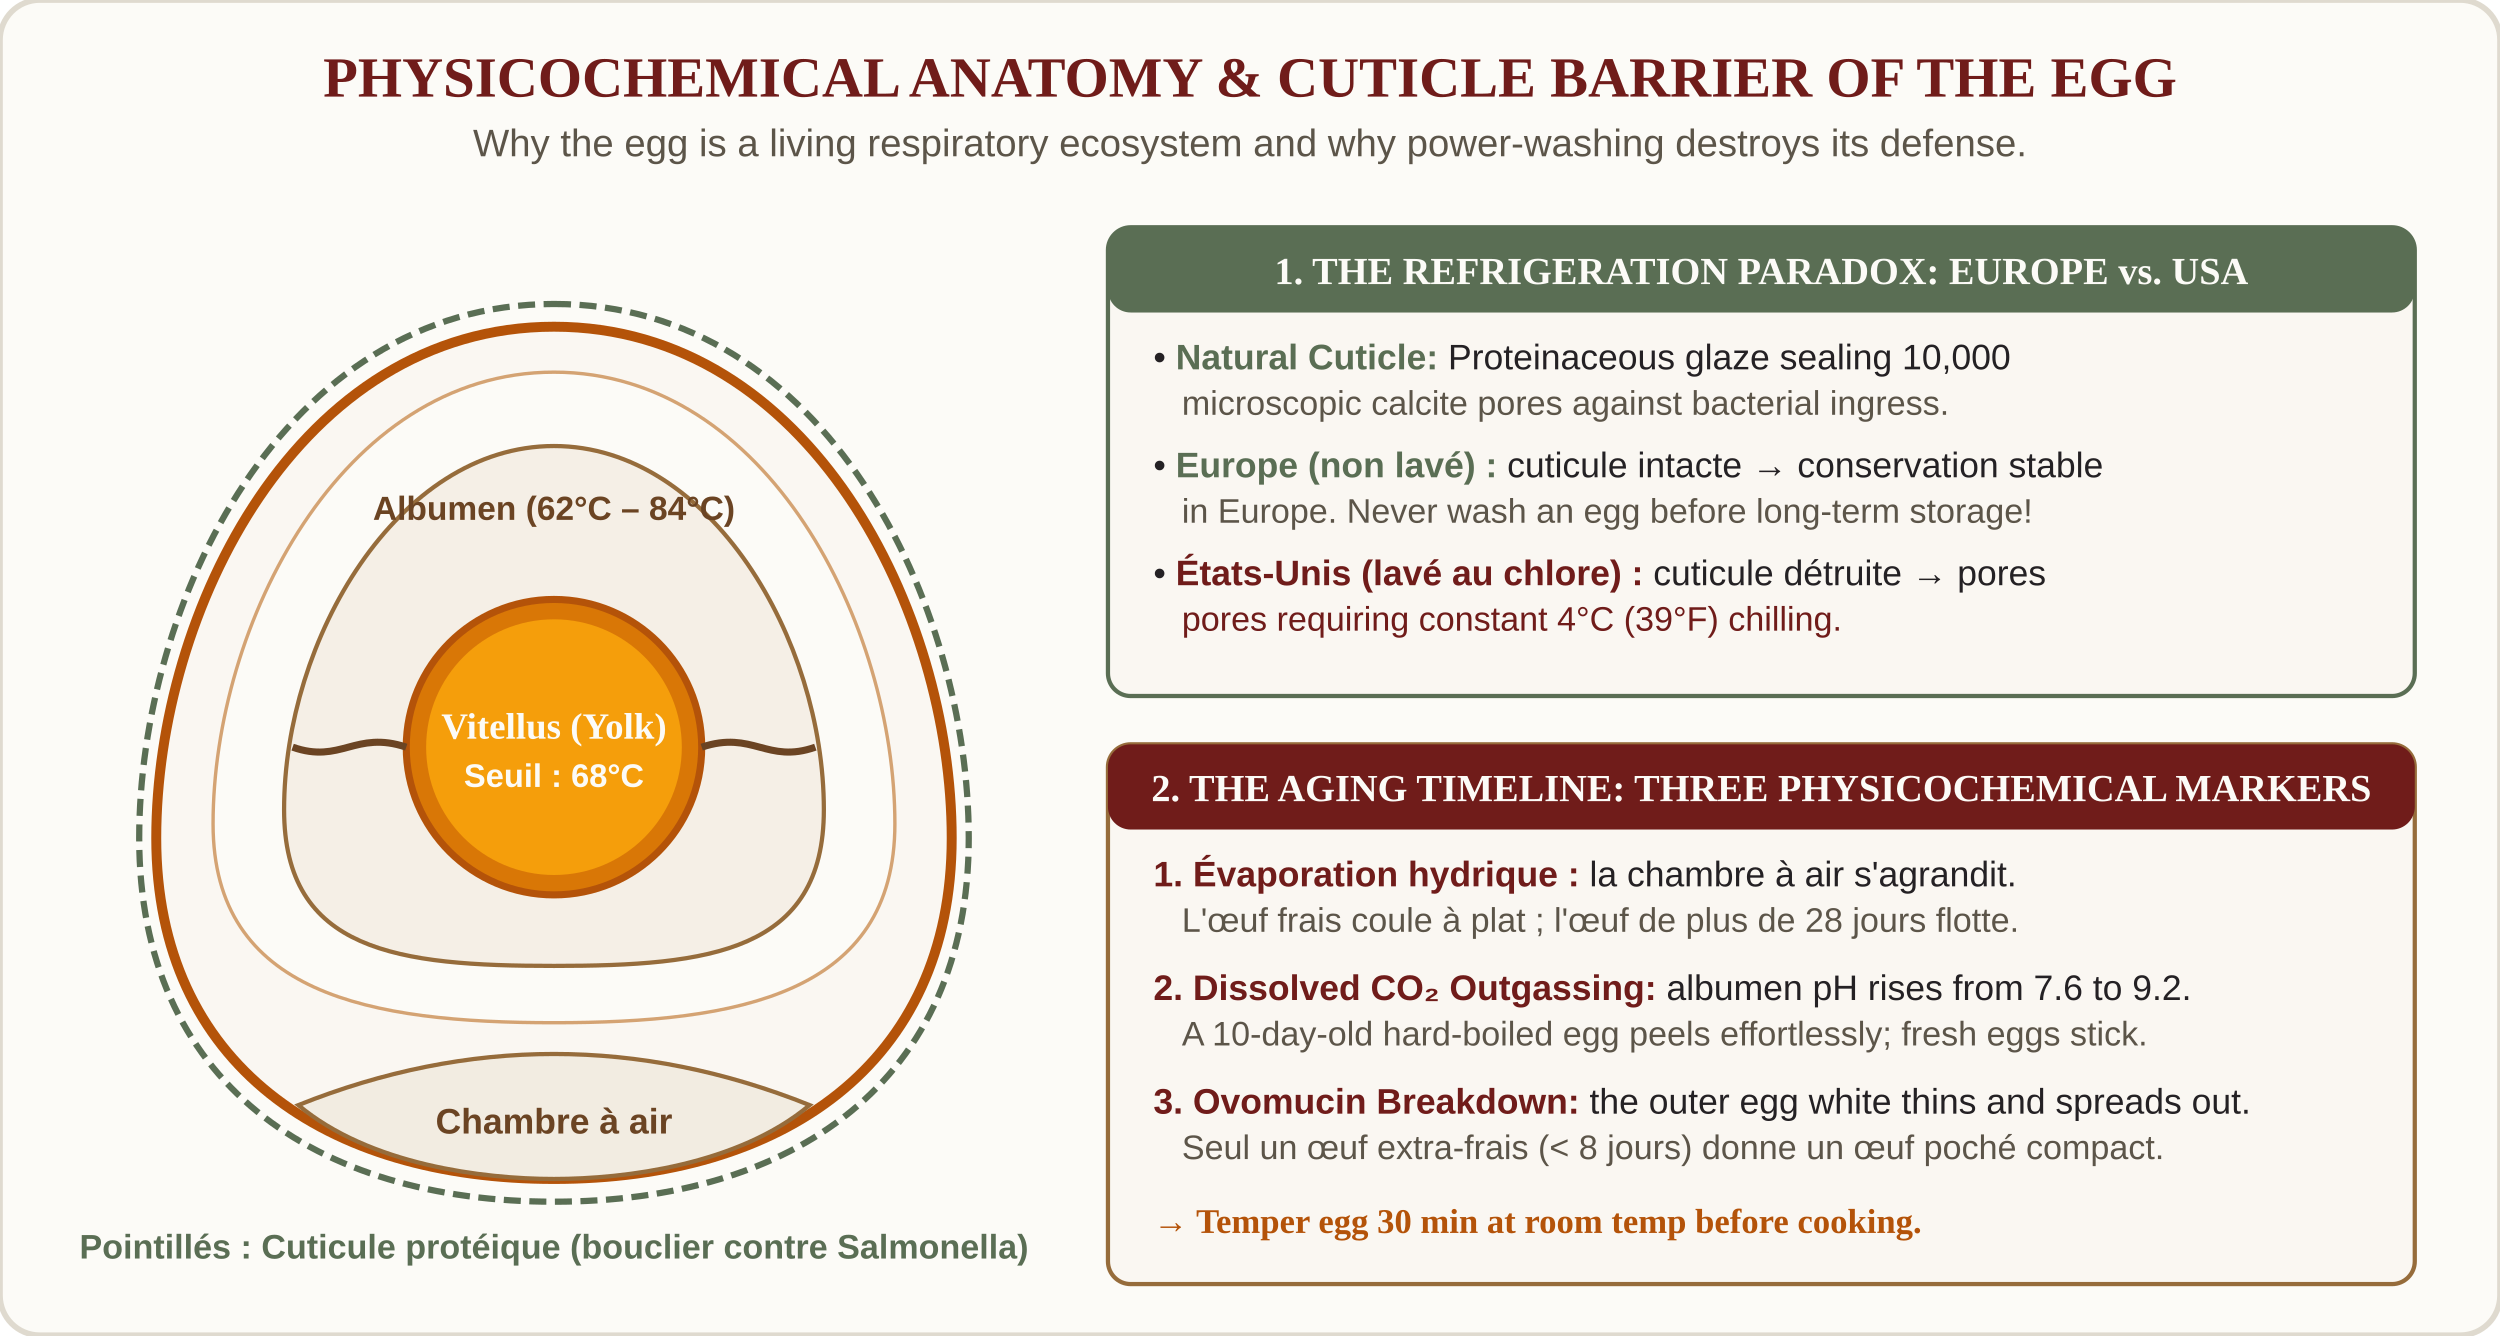
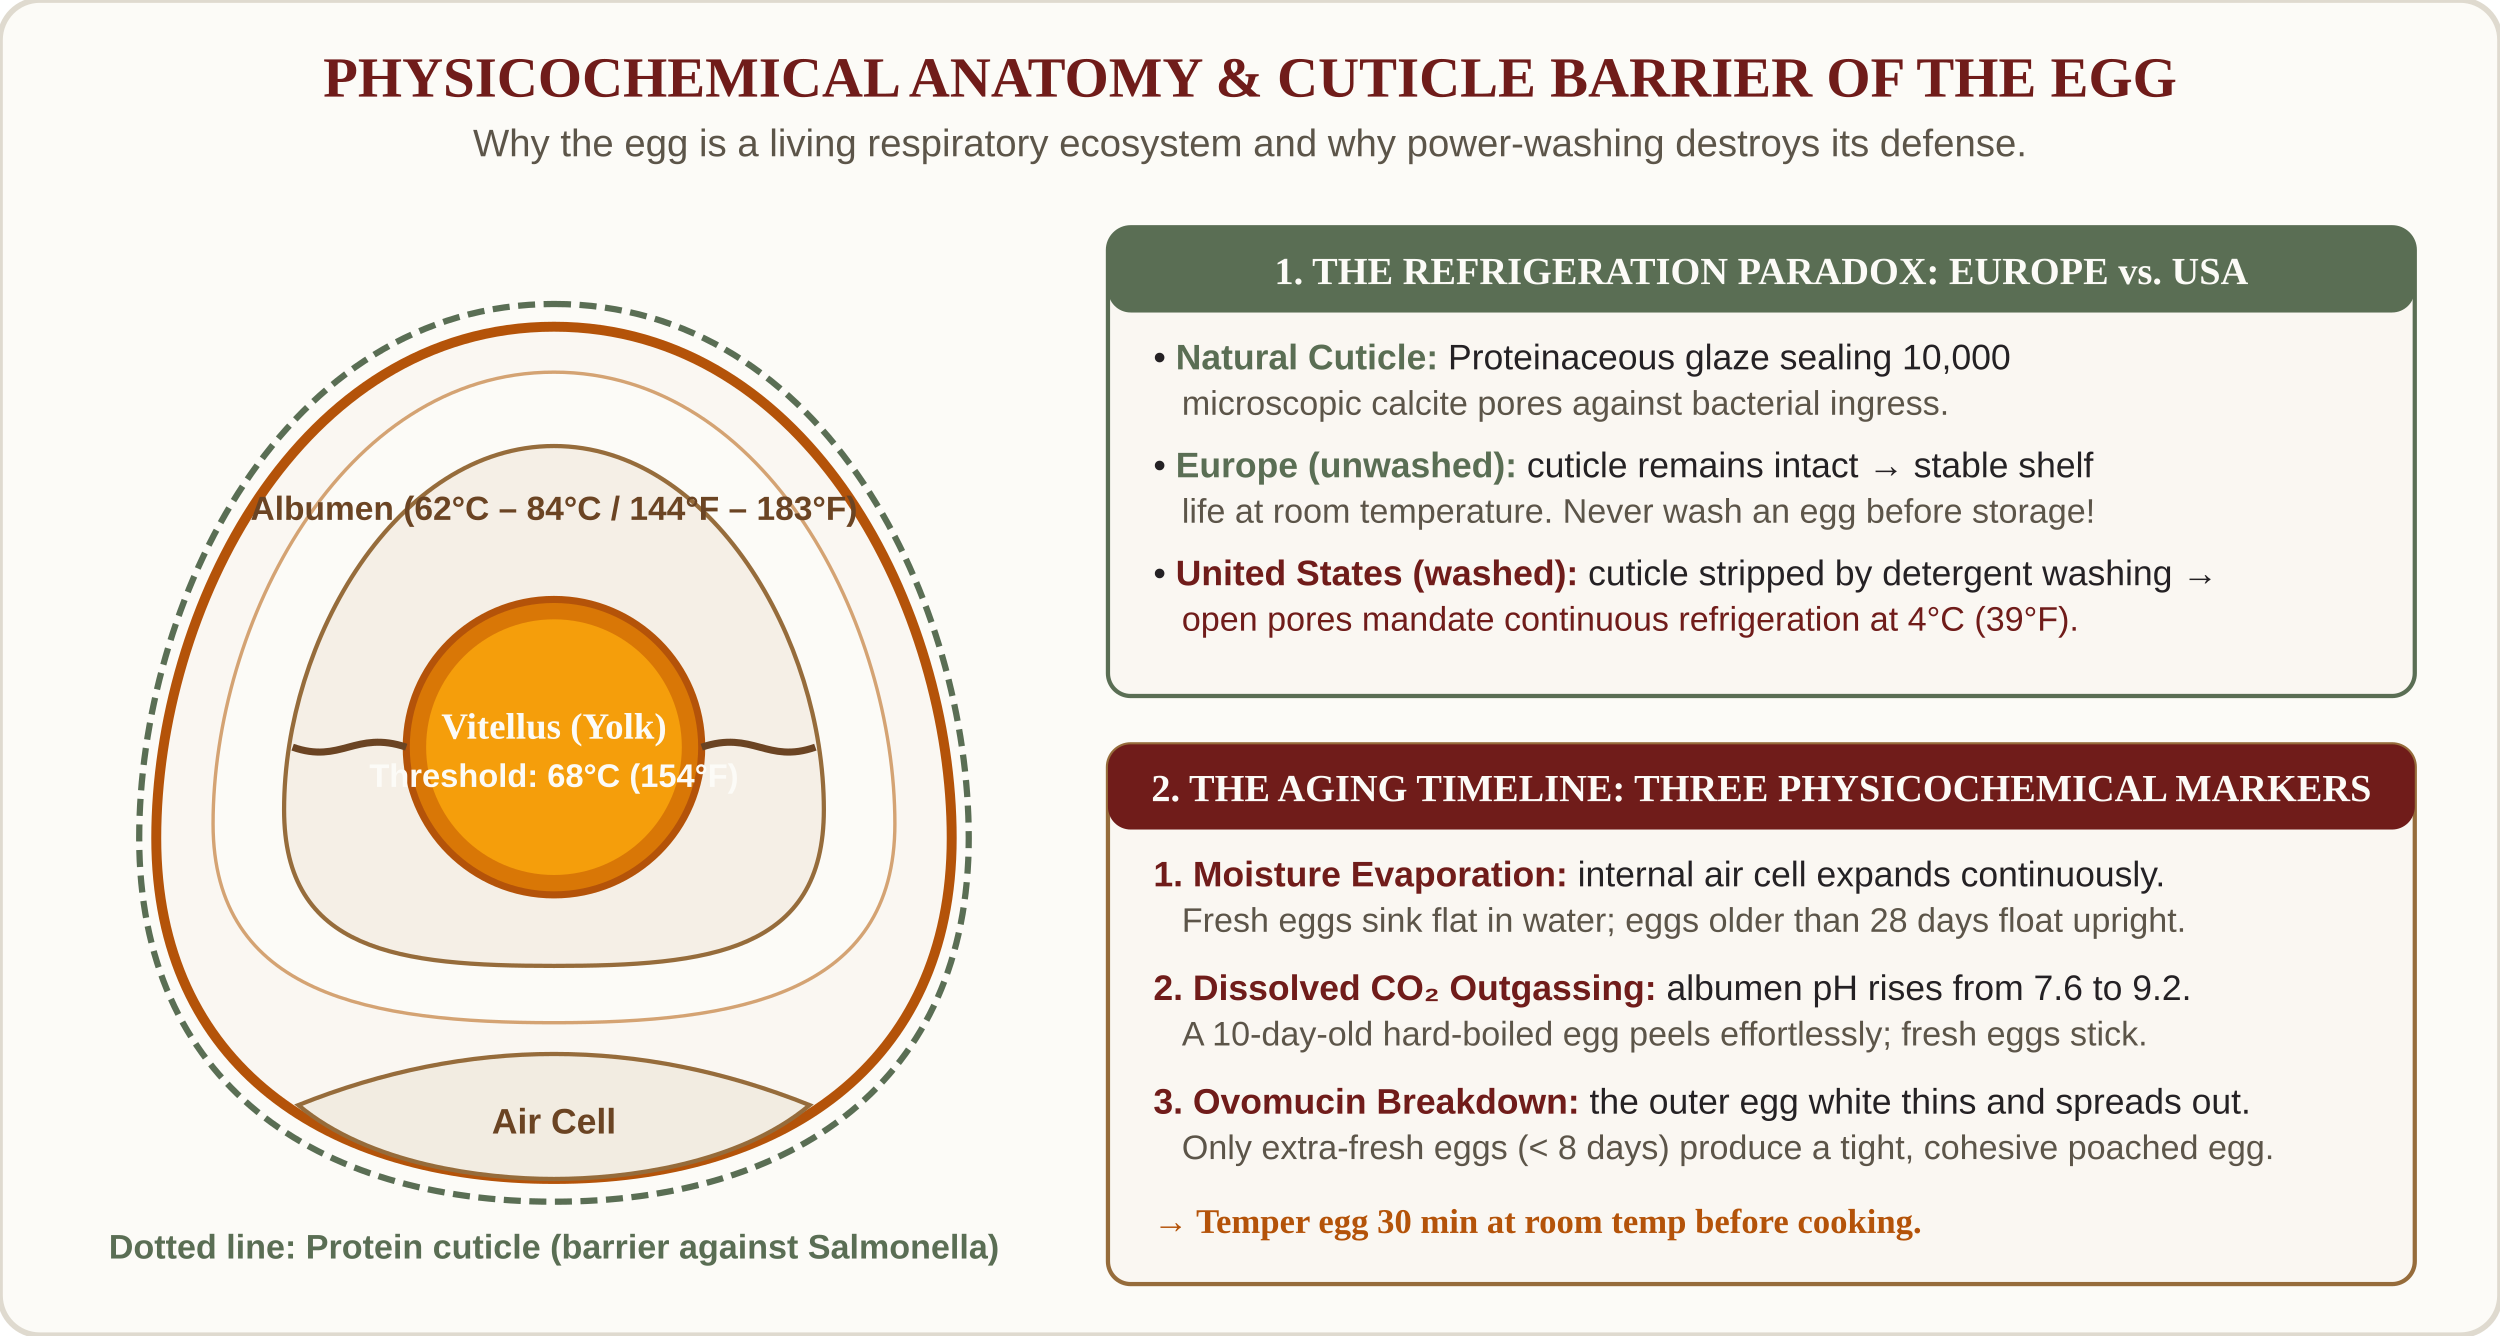
<svg xmlns="http://www.w3.org/2000/svg" viewBox="0 0 880 470" width="100%" height="100%">
  <rect width="880" height="470" rx="14" fill="#FCFBF7" stroke="#DFDACF" stroke-width="2" />
  <text x="440" y="34" font-family="Liberation Serif, Georgia, serif" font-size="20" font-weight="bold" fill="#701C1A" text-anchor="middle">PHYSICOCHEMICAL ANATOMY &amp; CUTICLE BARRIER OF THE EGG</text>
  <text x="440" y="55" font-family="Liberation Sans, Arial, sans-serif" font-size="13.5" fill="#5C5549" text-anchor="middle">Why the egg is a living respiratory ecosystem and why power-washing destroys its defense.</text>
  <g transform="translate(55, 95)">
    <path d="M 140 12 C 236 12 286 118 286 200 C 286 286 224 328 140 328 C 56 328 -6 286 -6 200 C -6 118 44 12 140 12 Z" fill="none" stroke="#5A6E54" stroke-width="2.2" stroke-dasharray="6,3" />
    <path d="M 140 20 C 230 20 280 120 280 200 C 280 280 220 320 140 320 C 60 320 0 280 0 200 C 0 120 50 20 140 20 Z" fill="#FAF7F2" stroke="#B45309" stroke-width="3.5" />
    <path d="M 50 294 Q 140 258 230 294 C 205 315 165 320 140 320 C 115 320 75 315 50 294 Z" fill="#F2ECE1" stroke="#966C3B" stroke-width="1.5" />
-     <text x="140" y="304" font-family="Liberation Sans, Arial, sans-serif" font-size="12.5" font-weight="bold" fill="#6B4423" text-anchor="middle">Chambre à air</text>
+     <text x="140" y="304" font-family="Liberation Sans, Arial, sans-serif" font-size="12.5" font-weight="bold" fill="#6B4423" text-anchor="middle">Air Cell</text>
    <path d="M 140 36 C 215 36 260 125 260 195 C 260 255 205 265 140 265 C 75 265 20 255 20 195 C 20 125 65 36 140 36 Z" fill="#FCFBF7" stroke="#D4A373" stroke-width="1.2" />
    <path d="M 140 62 C 195 62 235 130 235 190 C 235 240 195 245 140 245 C 85 245 45 240 45 190 C 45 130 85 62 140 62 Z" fill="#F5EFE6" stroke="#966C3B" stroke-width="1.5" />
-     <text x="140" y="88" font-family="Liberation Sans, Arial, sans-serif" font-size="11.8" font-weight="bold" fill="#6B4423" text-anchor="middle">Albumen (62°C – 84°C)</text>
+     <text x="140" y="88" font-family="Liberation Sans, Arial, sans-serif" font-size="11.8" font-weight="bold" fill="#6B4423" text-anchor="middle">Albumen (62°C – 84°C / 144°F – 183°F)</text>
    <circle cx="140" cy="168" r="52" fill="#D97706" stroke="#B45309" stroke-width="2.5" />
    <circle cx="140" cy="168" r="45" fill="#F59E0B" />
    <text x="140" y="165" font-family="Liberation Serif, Georgia, serif" font-size="13" font-weight="bold" fill="#FCFBF7" text-anchor="middle">Vitellus (Yolk)</text>
-     <text x="140" y="182" font-family="Liberation Sans, Arial, sans-serif" font-size="11.5" font-weight="bold" fill="#FCFBF7" text-anchor="middle">Seuil : 68°C</text>
+     <text x="140" y="182" font-family="Liberation Sans, Arial, sans-serif" font-size="11.5" font-weight="bold" fill="#FCFBF7" text-anchor="middle">Threshold: 68°C (154°F)</text>
    <path d="M 88 168 C 70 162 65 174 48 168" fill="none" stroke="#6B4423" stroke-width="2.5" />
    <path d="M 192 168 C 210 162 215 174 232 168" fill="none" stroke="#6B4423" stroke-width="2.5" />
-     <text x="140" y="348" font-family="Liberation Sans, Arial, sans-serif" font-size="12" font-weight="bold" fill="#5A6E54" text-anchor="middle">Pointillés : Cuticule protéique (bouclier contre Salmonella)</text>
+     <text x="140" y="348" font-family="Liberation Sans, Arial, sans-serif" font-size="12" font-weight="bold" fill="#5A6E54" text-anchor="middle">Dotted line: Protein cuticle (barrier against Salmonella)</text>
  </g>
  <g transform="translate(390, 80)">
    <rect width="460" height="165" rx="8" fill="#FAF7F2" stroke="#5A6E54" stroke-width="1.5" />
    <rect width="460" height="30" rx="8" fill="#5A6E54" />
    <text x="230" y="20" font-family="Liberation Serif, Georgia, serif" font-size="13.5" font-weight="bold" fill="#FCFBF7" text-anchor="middle">1. THE REFRIGERATION PARADOX: EUROPE vs. USA</text>
    <text x="16" y="50" font-family="Liberation Sans, Arial, sans-serif" font-size="12.5" fill="#242124">• <tspan font-weight="bold" fill="#5A6E54">Natural Cuticle:</tspan> Proteinaceous glaze sealing 10,000</text>
    <text x="26" y="66" font-family="Liberation Sans, Arial, sans-serif" font-size="12.0" fill="#5C5549">microscopic calcite pores against bacterial ingress.</text>
-     <text x="16" y="88" font-family="Liberation Sans, Arial, sans-serif" font-size="12.5" fill="#242124">• <tspan font-weight="bold" fill="#5A6E54">Europe (non lavé) :</tspan> cuticule intacte → conservation stable</text>
-     <text x="26" y="104" font-family="Liberation Sans, Arial, sans-serif" font-size="12.0" fill="#5C5549">in Europe. Never wash an egg before long-term storage!</text>
-     <text x="16" y="126" font-family="Liberation Sans, Arial, sans-serif" font-size="12.5" fill="#242124">• <tspan font-weight="bold" fill="#701C1A">États-Unis (lavé au chlore) :</tspan> cuticule détruite → pores</text>
-     <text x="26" y="142" font-family="Liberation Sans, Arial, sans-serif" font-size="12.0" fill="#701C1A">pores requiring constant 4°C (39°F) chilling.</text>
+     <text x="16" y="88" font-family="Liberation Sans, Arial, sans-serif" font-size="12.5" fill="#242124">• <tspan font-weight="bold" fill="#5A6E54">Europe (unwashed):</tspan> cuticle remains intact → stable shelf</text>
+     <text x="26" y="104" font-family="Liberation Sans, Arial, sans-serif" font-size="12.0" fill="#5C5549">life at room temperature. Never wash an egg before storage!</text>
+     <text x="16" y="126" font-family="Liberation Sans, Arial, sans-serif" font-size="12.5" fill="#242124">• <tspan font-weight="bold" fill="#701C1A">United States (washed):</tspan> cuticle stripped by detergent washing →</text>
+     <text x="26" y="142" font-family="Liberation Sans, Arial, sans-serif" font-size="12.0" fill="#701C1A">open pores mandate continuous refrigeration at 4°C (39°F).</text>
    <rect y="182" width="460" height="190" rx="8" fill="#FAF7F2" stroke="#966C3B" stroke-width="1.5" />
    <rect y="182" width="460" height="30" rx="8" fill="#701C1A" />
    <text x="230" y="202" font-family="Liberation Serif, Georgia, serif" font-size="13.5" font-weight="bold" fill="#FCFBF7" text-anchor="middle">2. THE AGING TIMELINE: THREE PHYSICOCHEMICAL MARKERS</text>
    <text x="16" y="232" font-family="Liberation Sans, Arial, sans-serif" font-size="12.5" fill="#242124">
-       <tspan font-weight="bold" fill="#701C1A">1. Évaporation hydrique :</tspan> la chambre à air s'agrandit.</text>
-     <text x="26" y="248" font-family="Liberation Sans, Arial, sans-serif" font-size="12.0" fill="#5C5549">L'œuf frais coule à plat ; l'œuf de plus de 28 jours flotte.</text>
+       <tspan font-weight="bold" fill="#701C1A">1. Moisture Evaporation:</tspan> internal air cell expands continuously.</text>
+     <text x="26" y="248" font-family="Liberation Sans, Arial, sans-serif" font-size="12.0" fill="#5C5549">Fresh eggs sink flat in water; eggs older than 28 days float upright.</text>
    <text x="16" y="272" font-family="Liberation Sans, Arial, sans-serif" font-size="12.5" fill="#242124">
      <tspan font-weight="bold" fill="#701C1A">2. Dissolved CO₂ Outgassing:</tspan> albumen pH rises from 7.6 to 9.2.</text>
    <text x="26" y="288" font-family="Liberation Sans, Arial, sans-serif" font-size="12.0" fill="#5C5549">A 10-day-old hard-boiled egg peels effortlessly; fresh eggs stick.</text>
    <text x="16" y="312" font-family="Liberation Sans, Arial, sans-serif" font-size="12.5" fill="#242124">
      <tspan font-weight="bold" fill="#701C1A">3. Ovomucin Breakdown:</tspan> the outer egg white thins and spreads out.</text>
-     <text x="26" y="328" font-family="Liberation Sans, Arial, sans-serif" font-size="12.0" fill="#5C5549">Seul un œuf extra-frais (&lt; 8 jours) donne un œuf poché compact.</text>
+     <text x="26" y="328" font-family="Liberation Sans, Arial, sans-serif" font-size="12.0" fill="#5C5549">Only extra-fresh eggs (&lt; 8 days) produce a tight, cohesive poached egg.</text>
    <text x="16" y="354" font-family="Liberation Serif, Georgia, serif" font-size="12.2" font-weight="bold" fill="#B45309">→ Temper egg 30 min at room temp before cooking.</text>
  </g>
</svg>
